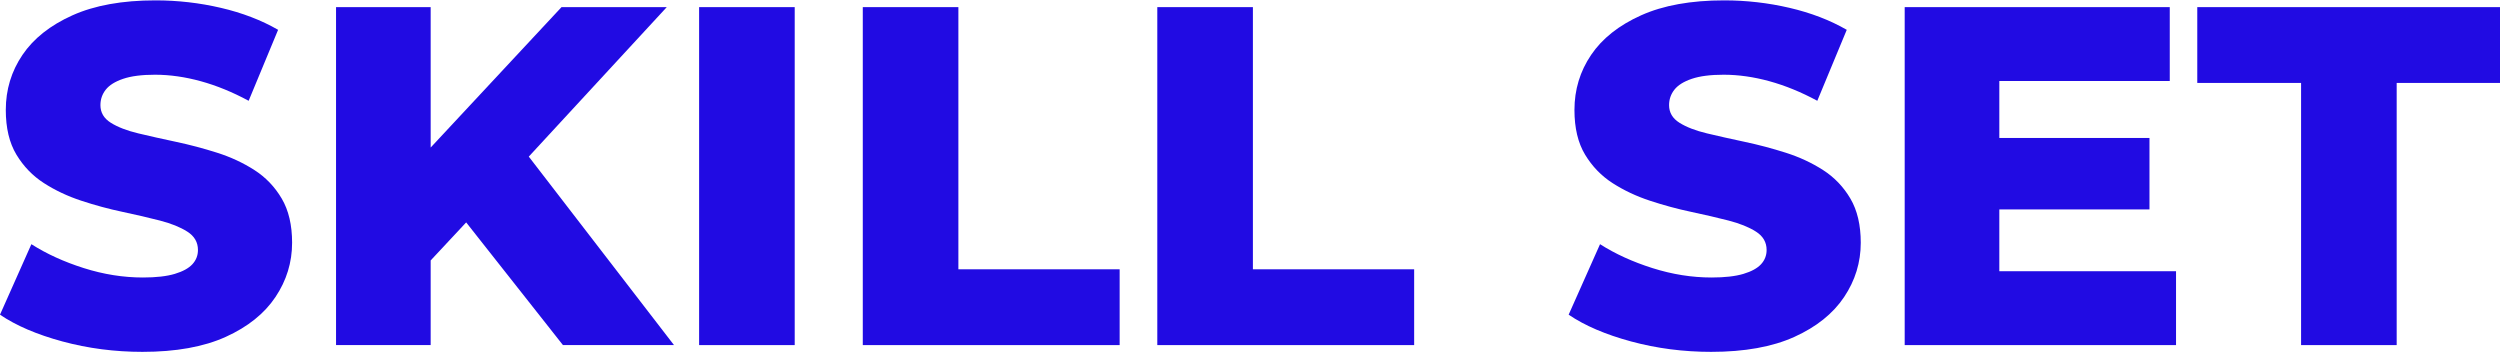
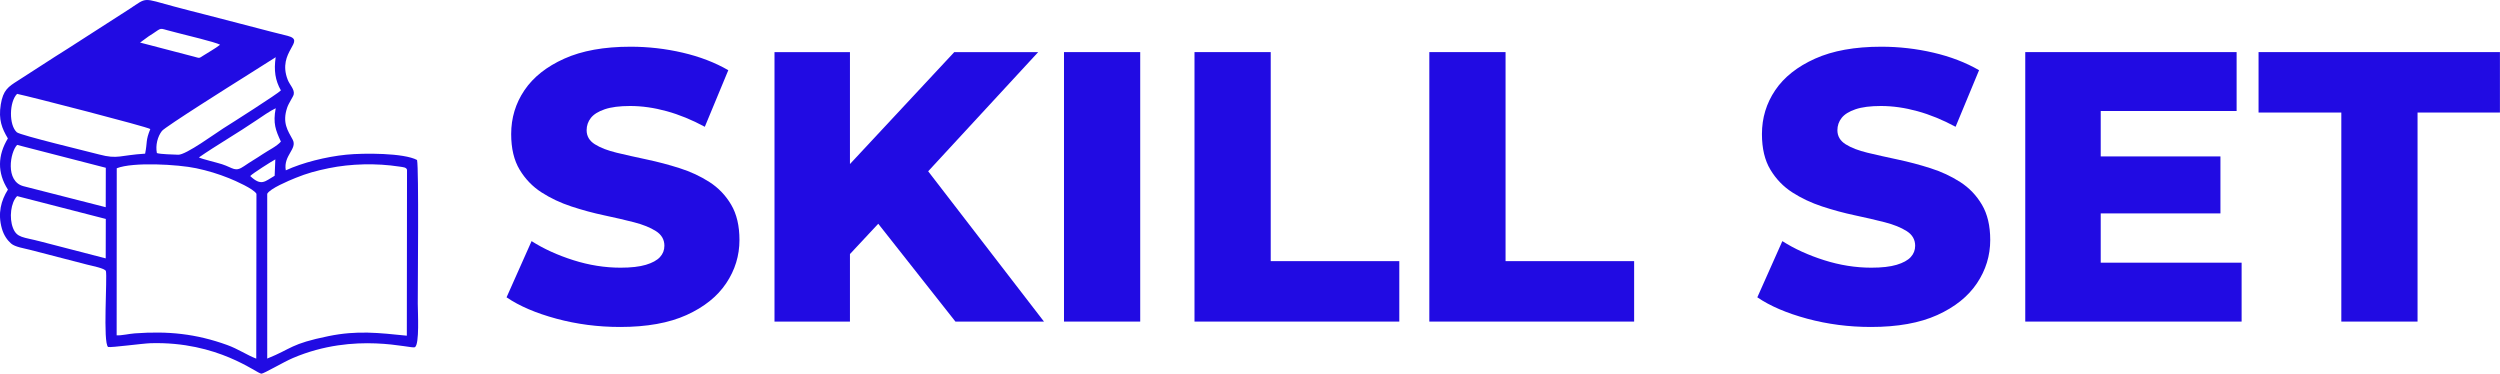
- <svg xmlns="http://www.w3.org/2000/svg" xml:space="preserve" width="381mm" height="53.569mm" version="1.1" style="shape-rendering:geometricPrecision; text-rendering:geometricPrecision; image-rendering:optimizeQuality; fill-rule:evenodd; clip-rule:evenodd" viewBox="0 0 38100 5356.86">
+ <svg xmlns="http://www.w3.org/2000/svg" xml:space="preserve" width="679.729mm" height="101.6mm" version="1.1" style="shape-rendering:geometricPrecision; text-rendering:geometricPrecision; image-rendering:optimizeQuality; fill-rule:evenodd; clip-rule:evenodd" viewBox="0 0 67972.94 10160">
  <defs>
    <style type="text/css">
   
+     .fil1 {fill:#210BE3}
    .fil0 {fill:#210BE3;fill-rule:nonzero}
   
  </style>
  </defs>
  <g id="Layer_x0020_1">
-     <path class="fil0" d="M2170.63 5362.26c-421.86,0 -827.78,-52.73 -1217.75,-158.2 -389.98,-105.46 -707.6,-241.58 -952.87,-408.37l478.27 -1074.27c230.55,147.16 496.67,268.57 798.35,364.22 301.68,95.66 602.13,143.48 901.36,143.48 201.12,0 363,-18.39 485.63,-55.18 122.64,-36.79 212.16,-85.85 268.57,-147.16 56.41,-61.32 84.62,-133.67 84.62,-217.07 0,-117.72 -53.96,-210.93 -161.88,-279.6 -107.92,-68.68 -247.72,-125.09 -419.41,-169.24 -171.68,-44.15 -361.77,-88.29 -570.25,-132.44 -208.47,-44.15 -416.95,-100.56 -625.43,-169.24 -208.48,-68.67 -398.56,-158.19 -570.25,-268.57 -171.69,-110.37 -311.49,-255.07 -419.41,-434.12 -107.92,-179.05 -161.87,-405.92 -161.87,-680.62 0,-309.04 84.61,-588.64 253.85,-838.82 169.23,-250.17 423.09,-451.29 761.56,-603.36 338.47,-152.06 760.33,-228.1 1265.58,-228.1 338.47,0 670.81,38.02 997.02,114.05 326.2,76.04 616.85,187.63 871.93,334.79l-448.85 1081.64c-245.26,-132.45 -488.08,-231.78 -728.44,-298 -240.37,-66.23 -473.37,-99.34 -699.02,-99.34 -201.12,0 -362.99,20.85 -485.63,62.55 -122.63,41.69 -210.93,96.88 -264.89,165.55 -53.96,68.68 -80.94,147.16 -80.94,235.46 0,112.82 52.74,202.35 158.2,268.57 105.47,66.22 245.27,120.18 419.41,161.88 174.14,41.69 365.45,84.61 573.93,128.76 208.48,44.15 416.95,99.33 625.43,165.56 208.48,66.22 398.56,154.52 570.25,264.89 171.69,110.37 310.27,255.08 415.73,434.12 105.47,179.05 158.2,403.47 158.2,673.26 0,299.23 -84.62,575.16 -253.85,827.78 -169.24,252.63 -421.87,454.98 -757.88,607.04 -336.02,152.07 -759.11,228.1 -1269.27,228.1z" />
-     <path id="1" class="fil0" d="M6423.59 4118.75l-80.94 -1633.48 2214.77 -2376.65 1604.06 0 -2207.42 2391.36 -809.38 846.18 -721.09 772.59zm-1302.38 1140.5l0 -5150.63 1442.18 0 0 5150.63 -1442.18 0zm3458.29 0l-1677.64 -2126.48 949.19 -1015.41 2420.8 3141.89 -1692.35 0z" />
-     <polygon id="2" class="fil0" points="10654.46,5259.25 10654.46,108.62 12111.36,108.62 12111.36,5259.25 " />
-     <polygon id="3" class="fil0" points="13148.84,5259.25 13148.84,108.62 14605.74,108.62 14605.74,4104.04 17063.33,4104.04 17063.33,5259.25 " />
-     <polygon id="4" class="fil0" points="17637.25,5259.25 17637.25,108.62 19094.15,108.62 19094.15,4104.04 21551.74,4104.04 21551.74,5259.25 " />
-     <path id="5" class="fil0" d="M26076.93 5362.26c-421.86,0 -827.78,-52.73 -1217.75,-158.2 -389.98,-105.46 -707.6,-241.58 -952.87,-408.37l478.27 -1074.27c230.55,147.16 496.67,268.57 798.35,364.22 301.68,95.66 602.13,143.48 901.36,143.48 201.12,0 363,-18.39 485.63,-55.18 122.64,-36.79 212.16,-85.85 268.57,-147.16 56.41,-61.32 84.62,-133.67 84.62,-217.07 0,-117.72 -53.96,-210.93 -161.88,-279.6 -107.92,-68.68 -247.72,-125.09 -419.41,-169.24 -171.68,-44.15 -361.77,-88.29 -570.25,-132.44 -208.47,-44.15 -416.95,-100.56 -625.43,-169.24 -208.48,-68.67 -398.56,-158.19 -570.25,-268.57 -171.69,-110.37 -311.49,-255.07 -419.41,-434.12 -107.92,-179.05 -161.87,-405.92 -161.87,-680.62 0,-309.04 84.61,-588.64 253.85,-838.82 169.23,-250.17 423.09,-451.29 761.56,-603.36 338.47,-152.06 760.33,-228.1 1265.58,-228.1 338.47,0 670.81,38.02 997.02,114.05 326.2,76.04 616.85,187.63 871.93,334.79l-448.85 1081.64c-245.26,-132.45 -488.08,-231.78 -728.44,-298 -240.37,-66.23 -473.37,-99.34 -699.02,-99.34 -201.12,0 -362.99,20.85 -485.63,62.55 -122.63,41.69 -210.93,96.88 -264.89,165.55 -53.96,68.68 -80.94,147.16 -80.94,235.46 0,112.82 52.74,202.35 158.2,268.57 105.47,66.22 245.27,120.18 419.41,161.88 174.14,41.69 365.45,84.61 573.93,128.76 208.48,44.15 416.95,99.33 625.43,165.56 208.48,66.22 398.56,154.52 570.25,264.89 171.69,110.37 310.27,255.08 415.73,434.12 105.47,179.05 158.2,403.47 158.2,673.26 0,299.23 -84.62,575.16 -253.85,827.78 -169.24,252.63 -421.87,454.98 -757.88,607.04 -336.02,152.07 -759.11,228.1 -1269.27,228.1z" />
-     <path id="6" class="fil0" d="M30366.68 2102.65l2391.36 0 0 1088.99 -2391.36 0 0 -1088.99zm103.01 2030.82l2693.05 0 0 1125.78 -4135.23 0 0 -5150.63 4039.57 0 0 1125.78 -2597.39 0 0 2899.07z" />
-     <polygon id="7" class="fil0" points="35068.47,5259.25 35068.47,1263.83 33486.49,1263.83 33486.49,108.62 38099.99,108.62 38099.99,1263.83 36525.37,1263.83 36525.37,5259.25 " />
+     <g id="_1607307176752">
+       <path class="fil0" d="M16860.61 8890c-600.11,0 -1177.54,-75.02 -1732.29,-225.04 -554.76,-150.03 -1006.58,-343.67 -1355.48,-580.92l680.35 -1528.19c327.97,209.34 706.53,382.05 1135.68,518.12 429.14,136.07 856.55,204.11 1282.21,204.11 286.09,0 516.37,-26.17 690.82,-78.51 174.45,-52.33 301.8,-122.11 382.04,-209.34 80.25,-87.22 120.38,-190.15 120.38,-308.77 0,-167.48 -76.76,-300.06 -230.28,-397.75 -153.52,-97.69 -352.39,-177.94 -596.62,-240.74 -244.23,-62.8 -514.63,-125.61 -811.19,-188.41 -296.57,-62.8 -593.13,-143.05 -889.7,-240.74 -296.57,-97.69 -566.96,-225.04 -811.19,-382.05 -244.23,-157 -443.11,-362.85 -596.62,-617.55 -153.52,-254.7 -230.28,-577.43 -230.28,-968.2 0,-439.61 120.37,-837.36 361.11,-1193.24 240.75,-355.88 601.86,-641.98 1083.34,-858.29 481.48,-216.32 1081.59,-324.48 1800.33,-324.48 481.48,0 954.24,54.08 1418.28,162.24 464.04,108.16 877.48,266.91 1240.34,476.25l-638.49 1538.65c-348.9,-188.41 -694.31,-329.71 -1036.23,-423.92 -341.92,-94.2 -673.38,-141.3 -994.37,-141.3 -286.1,0 -516.37,29.66 -690.82,88.97 -174.45,59.31 -300.06,137.81 -376.82,235.51 -76.75,97.69 -115.13,209.34 -115.13,334.94 0,160.5 75.01,287.84 225.04,382.05 150.03,94.2 348.9,170.96 596.62,230.27 247.72,59.31 519.86,120.37 816.43,183.17 296.56,62.81 593.13,141.31 889.69,235.51 296.57,94.21 566.97,219.81 811.2,376.82 244.23,157 441.36,362.85 591.38,617.55 150.03,254.7 225.04,573.94 225.04,957.73 0,425.66 -120.37,818.17 -361.11,1177.54 -240.74,359.37 -600.11,647.21 -1078.1,863.53 -477.99,216.32 -1079.85,324.48 -1805.56,324.48z" />
+       <path id="1" class="fil0" d="M22910.54 7121.07l-115.13 -2323.68 3150.57 -3380.84 2281.81 0 -3140.11 3401.78 -1151.37 1203.7 -1025.77 1099.04zm-1852.66 1622.39l0 -7326.91 2051.54 0 0 7326.91 -2051.54 0zm4919.5 0l-2386.48 -3024.97 1350.25 -1444.45 3443.65 4469.42 -2407.42 0z" />
+       <polygon id="2" class="fil0" points="28929.08,8743.46 28929.08,1416.55 31001.55,1416.55 31001.55,8743.46 " />
+       <polygon id="3" class="fil0" points="32477.4,8743.46 32477.4,1416.55 34549.87,1416.55 34549.87,7100.14 38045.86,7100.14 38045.86,8743.46 " />
+       <polygon id="4" class="fil0" points="38862.28,8743.46 38862.28,1416.55 40934.75,1416.55 40934.75,7100.14 44430.74,7100.14 44430.74,8743.46 " />
+       <path id="5" class="fil0" d="M50867.95 8890c-600.11,0 -1177.54,-75.02 -1732.29,-225.04 -554.76,-150.03 -1006.58,-343.67 -1355.48,-580.92l680.35 -1528.19c327.97,209.34 706.53,382.05 1135.68,518.12 429.14,136.07 856.55,204.11 1282.21,204.11 286.09,0 516.37,-26.17 690.82,-78.51 174.45,-52.33 301.8,-122.11 382.04,-209.34 80.25,-87.22 120.38,-190.15 120.38,-308.77 0,-167.48 -76.76,-300.06 -230.28,-397.75 -153.52,-97.69 -352.39,-177.94 -596.62,-240.74 -244.23,-62.8 -514.63,-125.61 -811.19,-188.41 -296.57,-62.8 -593.13,-143.05 -889.7,-240.74 -296.57,-97.69 -566.96,-225.04 -811.19,-382.05 -244.23,-157 -443.11,-362.85 -596.62,-617.55 -153.52,-254.7 -230.28,-577.43 -230.28,-968.2 0,-439.61 120.37,-837.36 361.11,-1193.24 240.75,-355.88 601.86,-641.98 1083.34,-858.29 481.48,-216.32 1081.59,-324.48 1800.33,-324.48 481.48,0 954.24,54.08 1418.28,162.24 464.04,108.16 877.48,266.91 1240.34,476.25l-638.49 1538.65c-348.9,-188.41 -694.31,-329.71 -1036.23,-423.92 -341.92,-94.2 -673.38,-141.3 -994.37,-141.3 -286.1,0 -516.37,29.66 -690.82,88.97 -174.45,59.31 -300.06,137.81 -376.82,235.51 -76.75,97.69 -115.13,209.34 -115.13,334.94 0,160.5 75.01,287.84 225.04,382.05 150.03,94.2 348.9,170.96 596.62,230.27 247.72,59.31 519.86,120.37 816.43,183.17 296.56,62.81 593.13,141.31 889.69,235.51 296.57,94.21 566.97,219.81 811.2,376.82 244.23,157 441.36,362.85 591.38,617.55 150.03,254.7 225.04,573.94 225.04,957.73 0,425.66 -120.37,818.17 -361.11,1177.54 -240.74,359.37 -600.11,647.21 -1078.1,863.53 -477.99,216.32 -1079.85,324.48 -1805.56,324.48z" />
+       <path id="6" class="fil0" d="M56970.22 4253.11l3401.78 0 0 1549.12 -3401.78 0 0 -1549.12zm146.54 2888.9l3830.93 0 0 1601.45 -5882.47 0 0 -7326.91 5746.4 0 0 1601.45 -3694.86 0 0 4124.01z" />
+       <polygon id="7" class="fil0" points="63658.65,8743.46 63658.65,3059.87 61408.24,3059.87 61408.24,1416.55 67971.06,1416.55 67971.06,3059.87 65731.12,3059.87 65731.12,8743.46 " />
+       <path class="fil1" d="M214.06 3764.22c-277.08,455.94 -294.42,929.81 1.11,1391.53 -186.29,295.53 -282.34,645.55 -163.57,1060.58 52.08,181.98 147.04,314.36 250.2,404.83 108.05,94.76 353.92,129.64 509.61,170.34l1556.45 402.99c128.5,33.9 490.22,100.87 511.23,176.36 42.32,152.02 -85.7,1960.52 60.88,2063.51 79.72,20.48 945.5,-96.88 1155.46,-102.94 1835.36,-53.01 2879.8,822.64 3011.69,828.57 61.98,2.79 595.95,-314.36 856.82,-425.61 1696.17,-723.38 3218.5,-238.28 3316.39,-294.1 129.6,-73.89 78.55,-948.49 78.55,-1189.07 -0.01,-532.85 30.99,-3647.06 -19.26,-3900.94 -355.05,-192.26 -1442.92,-192.38 -1923.43,-144.55 -554.99,55.22 -1197.16,218.05 -1645.61,425.71 -71.78,-409.64 324.01,-582.15 186.08,-836.65 -132.94,-245.32 -285.62,-454.58 -150.42,-863.07 45.76,-138.24 166.67,-298.77 180.24,-367.69 26.64,-135.36 -108.07,-252.1 -164.23,-396.46 -299.41,-769.47 520.52,-1055.92 -0.91,-1192.79 -153.56,-40.32 -293.97,-71.29 -452.61,-113.48 -305.54,-81.24 -579.26,-148.36 -879.72,-229.07 -583.68,-156.8 -1169.93,-297.58 -1759.5,-456.08 -867.23,-233.15 -716.66,-257.22 -1203.63,64.38l-1694.27 1089.01c-466.72,290.47 -884.6,571.29 -1349.77,866.05 -254.51,161.28 -397.73,252.48 -460.96,645.74 -66.82,415.6 31.94,648.8 193.18,922.9zm2659.99 3260.77l2.47 -1072.18 -2410.98 -620.82c-171.13,172.94 -221.73,589.98 -112.05,868.04 107.7,273.04 278.77,241.88 742.01,364.26l1778.55 460.7zm0.33 -1391.32l2.35 -1072.06 -2410.91 -621.85c-189.92,191.99 -329.69,992.6 172.88,1122.85l2235.68 571.06zm1071.44 -1455.88c64.89,-319.31 8.82,-348.81 140.96,-669.16 -86.95,-62.97 -3268.98,-884 -3622.28,-956.37 -213.53,213.72 -227.36,847.27 -6.89,1044.48 90.24,80.72 1955.92,528.1 2237.26,603.09 513.57,136.89 564.59,19.2 1250.95,-22.04zm-771.63 397.47l-2.56 4542.53c135.39,7.22 337.67,-42.66 495.12,-54.02 902.72,-65.14 1653.18,7.53 2509.22,316.07 298.99,107.76 546.53,278.8 791.62,371.12l5.09 -4481.61c-73.36,-133.87 -572.58,-354.76 -747.93,-425.05 -287.65,-115.29 -573.5,-203.19 -891.71,-270.36 -489.32,-103.3 -1714.5,-175.57 -2158.85,1.32zm4091.22 694.09l0.23 4479.73c681.26,-274.21 623.46,-397.32 1665.99,-610.22 783.37,-159.97 1361.92,-88.94 2129.64,-11.93l5.15 -4510.75c-18.81,-68.6 -103.36,-70.82 -210.18,-87.22 -619.84,-95.11 -1313.43,-79.89 -1919.37,44.71 -341.84,70.29 -588.98,137.32 -899.87,263.45 -191.89,77.85 -695.98,289.46 -771.59,432.23zm-462.4 -482.78c307.72,287.35 397.29,144.17 664.42,-7.47l18.49 -445.34c-95.02,50.45 -618.85,379.77 -682.91,452.81zm-1395.05 -506.3c80.07,43.66 489.54,139.33 628.26,184.59 312.39,101.91 352.05,224.28 601.02,51.78 176.84,-122.53 334.87,-209.69 501.21,-322.66 154.9,-105.2 390.27,-216.1 498.78,-344.56 -144.05,-311.17 -218.58,-495.79 -140.68,-906.49 -144.51,66.81 -387.15,233.74 -519.3,324.04 -489.06,334.19 -1122.46,701.53 -1569.29,1013.3zm-1142.7 -118.47c107.95,34.77 444.59,37.65 579.99,45.04 206.39,11.28 1029.24,-593.56 1222.37,-714.13 202.53,-126.46 1499.66,-951.26 1569.85,-1034.83 -155.91,-274.35 -193.45,-541.9 -142.2,-901.97l-878.13 555.35c-254.77,159.53 -2126.66,1336.49 -2214.47,1449.32 -116.05,149.12 -179.2,383.7 -137.41,601.22zm-456.44 -3004.43l1462.02 381.67c163.75,43.06 131.04,53.97 260.12,-29.63 134.13,-86.86 323.73,-190.24 453.38,-293.12 -115.06,-68.5 -955.07,-268.75 -1151.81,-320.5 -101.65,-26.74 -192.62,-48.42 -291.73,-76.41 -231.58,-65.39 -141.76,-52.63 -497.3,166.74l-234.68 171.25z" />
+     </g>
  </g>
</svg>
